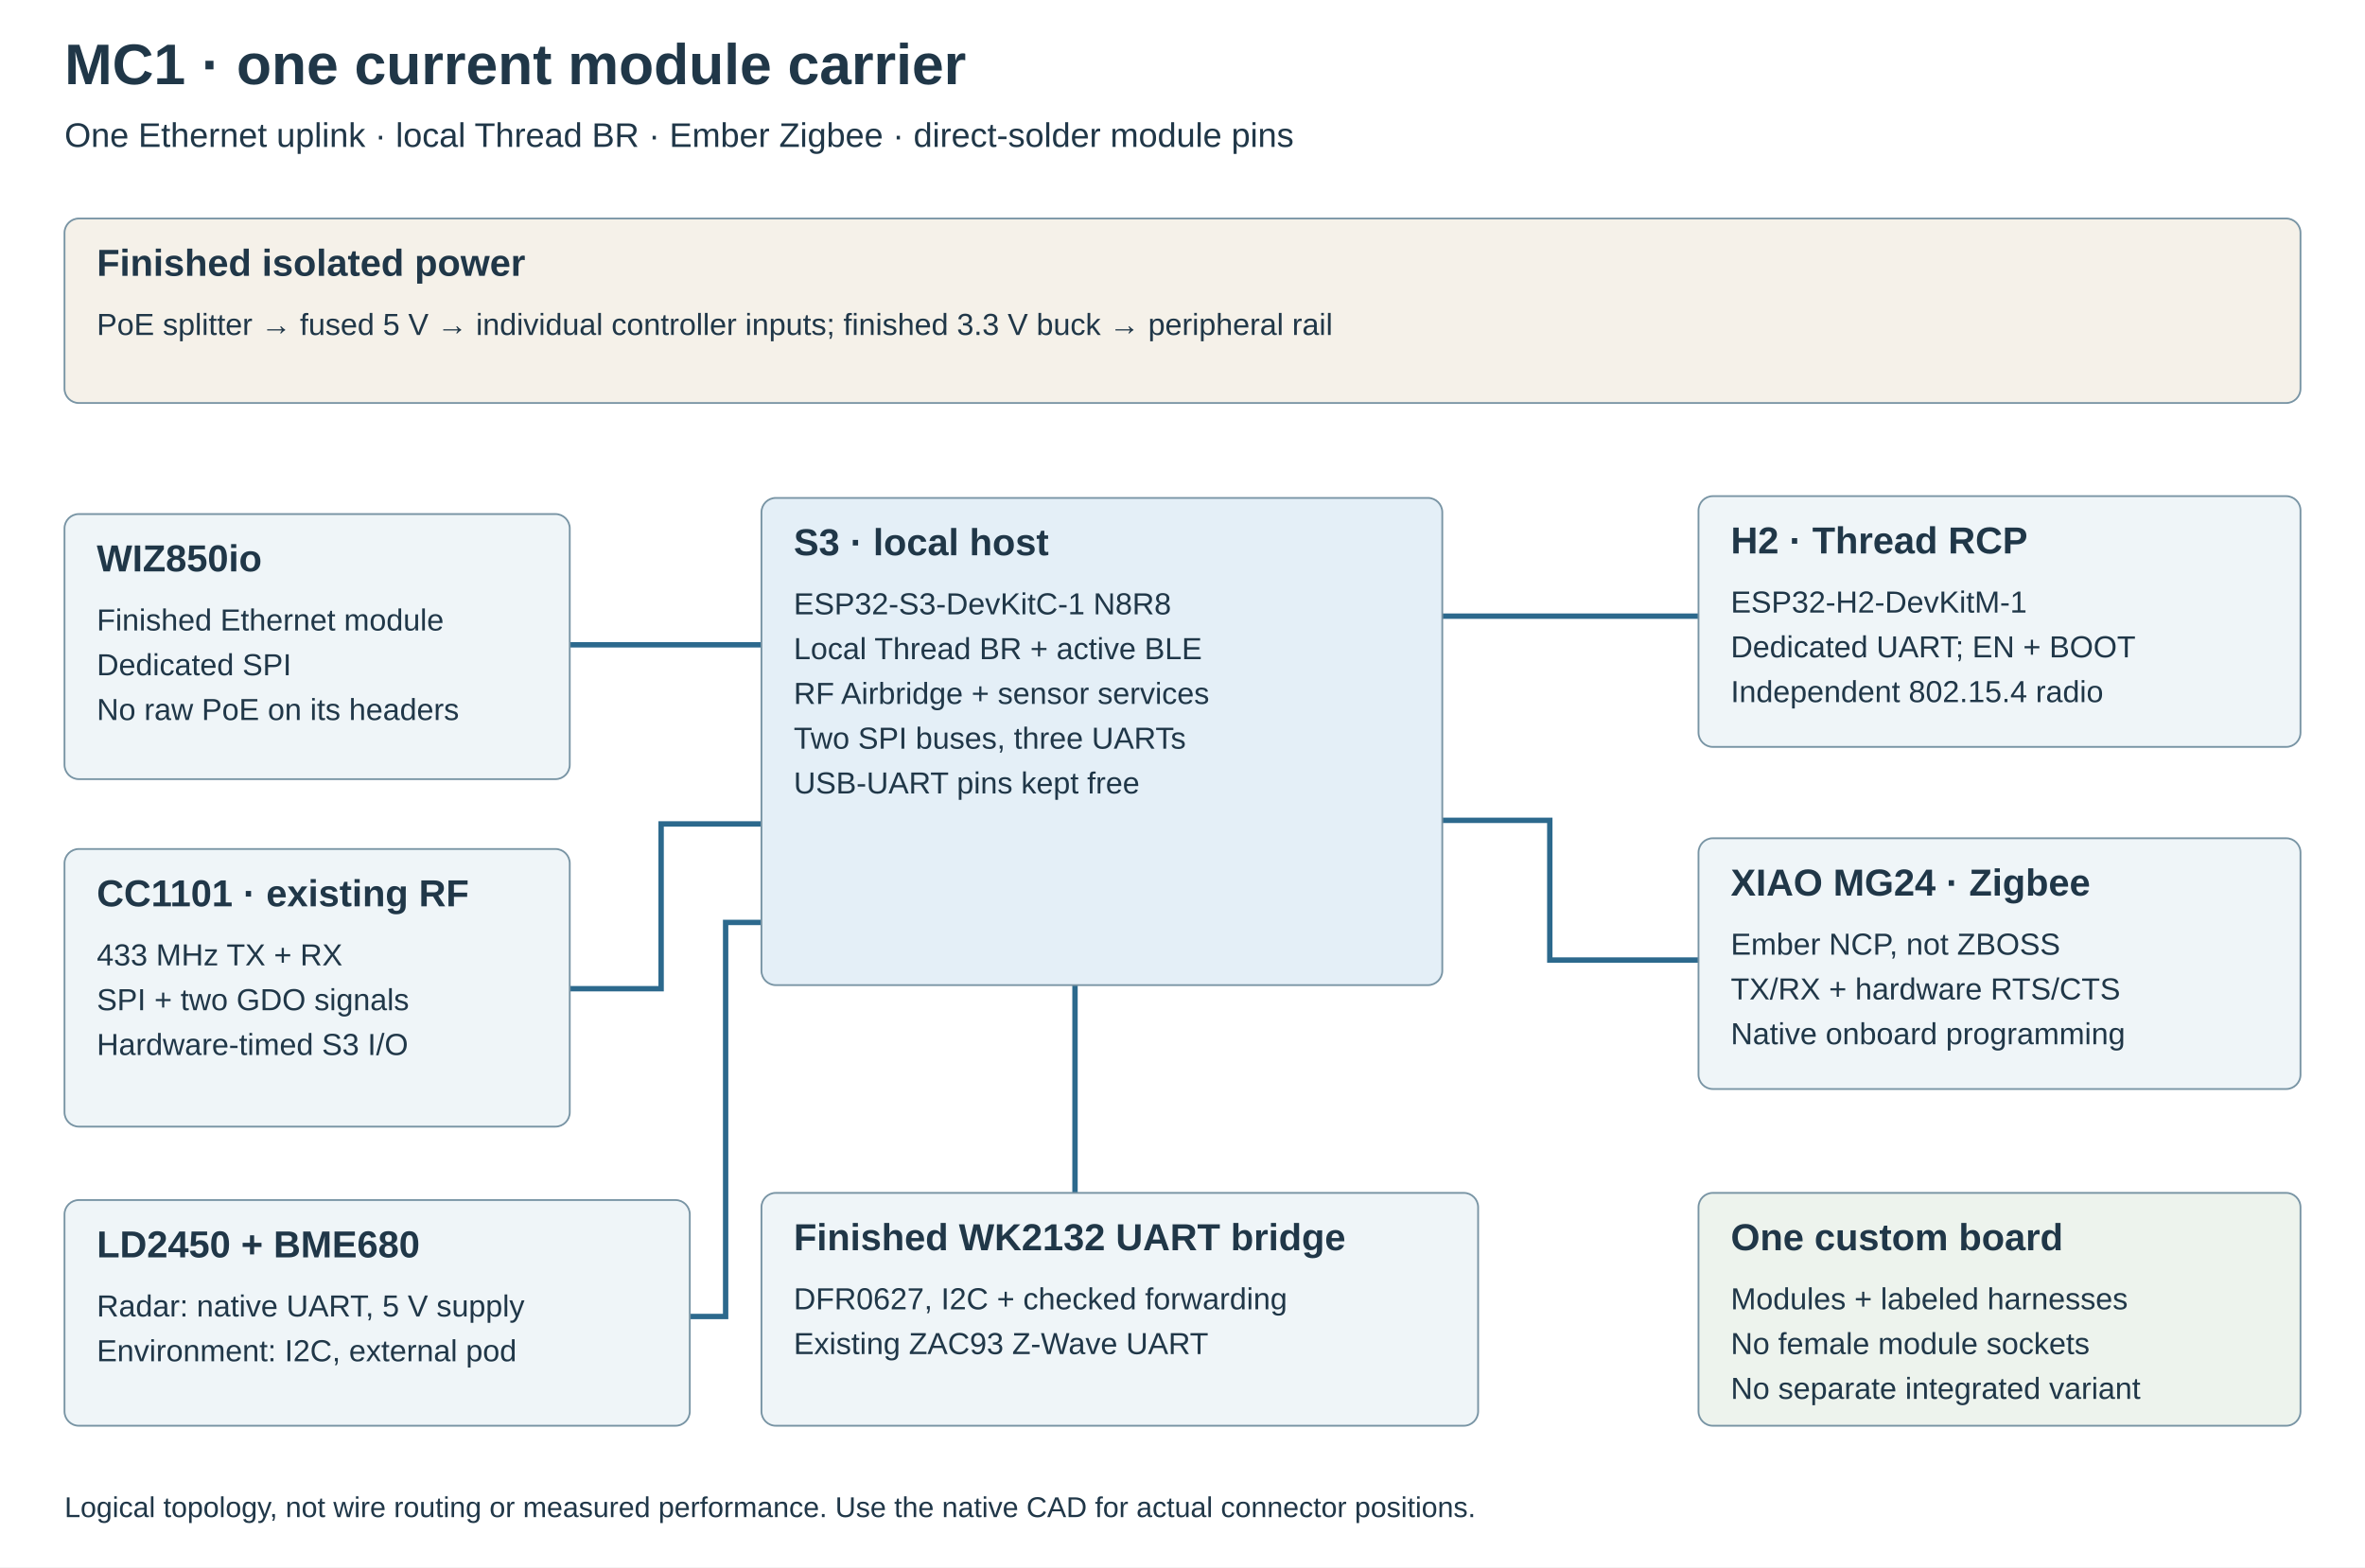
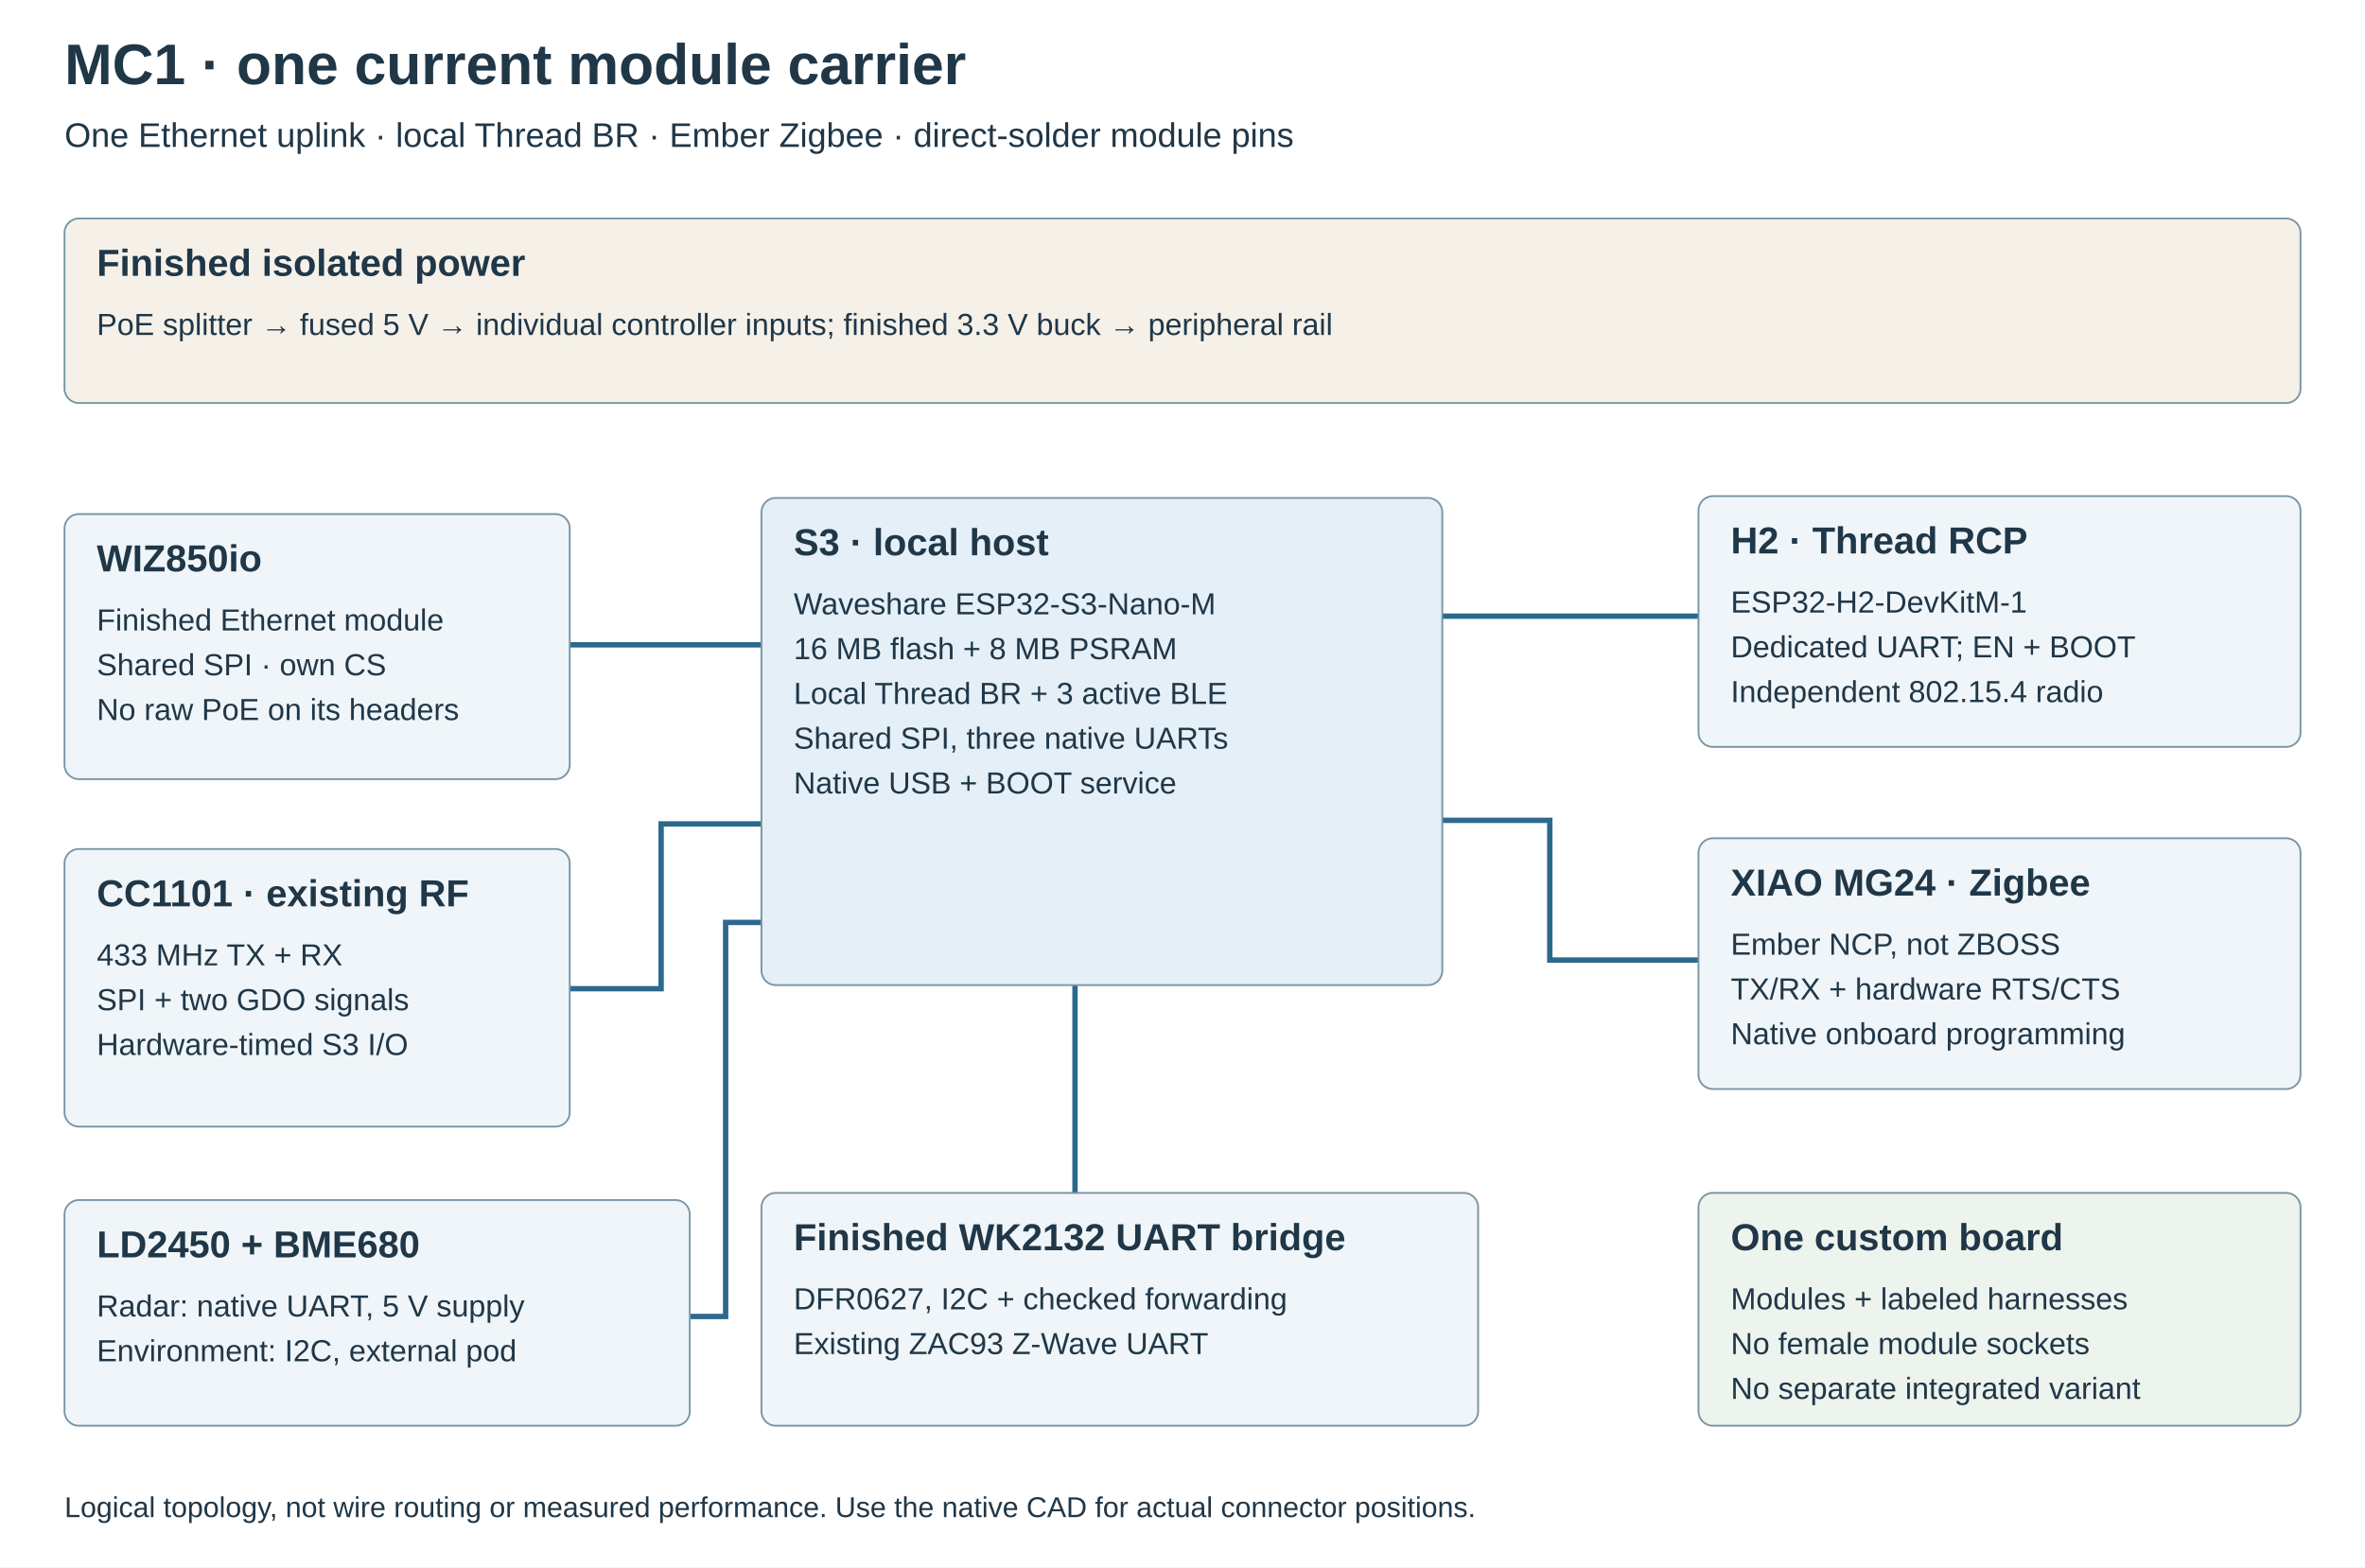
- <svg xmlns="http://www.w3.org/2000/svg" viewBox="0 0 1320 875" role="img" aria-label="MC1 one carrier architecture">
+ <svg xmlns="http://www.w3.org/2000/svg" width="1320" height="875" viewBox="0 0 1320 875" role="img" aria-label="MC1 one carrier architecture">
  <rect width="1320" height="875" fill="#fff" />
  <g font-family="Arial,sans-serif">
    <text x="36" y="47" font-size="32" fill="#203748" font-weight="700">MC1 · one current module carrier</text>
    <text x="36" y="82" font-size="19" fill="#203748" font-weight="400">One Ethernet uplink · local Thread BR · Ember Zigbee · direct-solder module pins</text>
    <rect x="36" y="122" width="1248" height="103" rx="8" fill="#f5f1e9" stroke="#7894a4" />
    <text x="54" y="154" font-size="21" fill="#203748" font-weight="700">Finished isolated power</text>
    <text x="54" y="187" font-size="17" fill="#203748" font-weight="400">PoE splitter → fused 5 V → individual controller inputs; finished 3.3 V buck → peripheral rail</text>
    <polyline points="318,360 425,360" fill="none" stroke="#2c698d" stroke-width="3" />
    <polyline points="805,344 948,344" fill="none" stroke="#2c698d" stroke-width="3" />
    <polyline points="805,458 865,458 865,536 948,536" fill="none" stroke="#2c698d" stroke-width="3" />
    <polyline points="318,552 369,552 369,460 425,460" fill="none" stroke="#2c698d" stroke-width="3" />
    <polyline points="600,550 600,666" fill="none" stroke="#2c698d" stroke-width="3" />
    <polyline points="425,515 405,515 405,735 385,735" fill="none" stroke="#2c698d" stroke-width="3" />
    <rect x="36" y="287" width="282" height="148" rx="8" fill="#eff5f8" stroke="#7894a4" />
    <text x="54" y="319" font-size="21" fill="#203748" font-weight="700">WIZ850io</text>
    <text x="54" y="352" font-size="17" fill="#203748" font-weight="400">Finished Ethernet module</text>
-     <text x="54" y="377" font-size="17" fill="#203748" font-weight="400">Dedicated SPI</text>
+     <text x="54" y="377" font-size="17" fill="#203748" font-weight="400">Shared SPI · own CS</text>
    <text x="54" y="402" font-size="17" fill="#203748" font-weight="400">No raw PoE on its headers</text>
    <rect x="425" y="278" width="380" height="272" rx="8" fill="#e4eff7" stroke="#7894a4" />
    <text x="443" y="310" font-size="21" fill="#203748" font-weight="700">S3 · local host</text>
-     <text x="443" y="343" font-size="17" fill="#203748" font-weight="400">ESP32-S3-DevKitC-1 N8R8</text>
-     <text x="443" y="368" font-size="17" fill="#203748" font-weight="400">Local Thread BR + active BLE</text>
-     <text x="443" y="393" font-size="17" fill="#203748" font-weight="400">RF Airbridge + sensor services</text>
-     <text x="443" y="418" font-size="17" fill="#203748" font-weight="400">Two SPI buses, three UARTs</text>
-     <text x="443" y="443" font-size="17" fill="#203748" font-weight="400">USB-UART pins kept free</text>
+     <text x="443" y="343" font-size="17" fill="#203748" font-weight="400">Waveshare ESP32-S3-Nano-M</text>
+     <text x="443" y="368" font-size="17" fill="#203748" font-weight="400">16 MB flash + 8 MB PSRAM</text>
+     <text x="443" y="393" font-size="17" fill="#203748" font-weight="400">Local Thread BR + 3 active BLE</text>
+     <text x="443" y="418" font-size="17" fill="#203748" font-weight="400">Shared SPI, three native UARTs</text>
+     <text x="443" y="443" font-size="17" fill="#203748" font-weight="400">Native USB + BOOT service</text>
    <rect x="948" y="277" width="336" height="140" rx="8" fill="#eff5f8" stroke="#7894a4" />
    <text x="966" y="309" font-size="21" fill="#203748" font-weight="700">H2 · Thread RCP</text>
    <text x="966" y="342" font-size="17" fill="#203748" font-weight="400">ESP32-H2-DevKitM-1</text>
    <text x="966" y="367" font-size="17" fill="#203748" font-weight="400">Dedicated UART; EN + BOOT</text>
    <text x="966" y="392" font-size="17" fill="#203748" font-weight="400">Independent 802.15.4 radio</text>
    <rect x="948" y="468" width="336" height="140" rx="8" fill="#eff5f8" stroke="#7894a4" />
    <text x="966" y="500" font-size="21" fill="#203748" font-weight="700">XIAO MG24 · Zigbee</text>
    <text x="966" y="533" font-size="17" fill="#203748" font-weight="400">Ember NCP, not ZBOSS</text>
    <text x="966" y="558" font-size="17" fill="#203748" font-weight="400">TX/RX + hardware RTS/CTS</text>
    <text x="966" y="583" font-size="17" fill="#203748" font-weight="400">Native onboard programming</text>
    <rect x="36" y="474" width="282" height="155" rx="8" fill="#eff5f8" stroke="#7894a4" />
    <text x="54" y="506" font-size="21" fill="#203748" font-weight="700">CC1101 · existing RF</text>
    <text x="54" y="539" font-size="17" fill="#203748" font-weight="400">433 MHz TX + RX</text>
    <text x="54" y="564" font-size="17" fill="#203748" font-weight="400">SPI + two GDO signals</text>
    <text x="54" y="589" font-size="17" fill="#203748" font-weight="400">Hardware-timed S3 I/O</text>
    <rect x="425" y="666" width="400" height="130" rx="8" fill="#eff5f8" stroke="#7894a4" />
    <text x="443" y="698" font-size="21" fill="#203748" font-weight="700">Finished WK2132 UART bridge</text>
    <text x="443" y="731" font-size="17" fill="#203748" font-weight="400">DFR0627, I2C + checked forwarding</text>
    <text x="443" y="756" font-size="17" fill="#203748" font-weight="400">Existing ZAC93 Z-Wave UART</text>
    <rect x="36" y="670" width="349" height="126" rx="8" fill="#eff5f8" stroke="#7894a4" />
    <text x="54" y="702" font-size="21" fill="#203748" font-weight="700">LD2450 + BME680</text>
    <text x="54" y="735" font-size="17" fill="#203748" font-weight="400">Radar: native UART, 5 V supply</text>
    <text x="54" y="760" font-size="17" fill="#203748" font-weight="400">Environment: I2C, external pod</text>
    <rect x="948" y="666" width="336" height="130" rx="8" fill="#edf3ed" stroke="#7894a4" />
    <text x="966" y="698" font-size="21" fill="#203748" font-weight="700">One custom board</text>
    <text x="966" y="731" font-size="17" fill="#203748" font-weight="400">Modules + labeled harnesses</text>
    <text x="966" y="756" font-size="17" fill="#203748" font-weight="400">No female module sockets</text>
    <text x="966" y="781" font-size="17" fill="#203748" font-weight="400">No separate integrated variant</text>
    <text x="36" y="847" font-size="16" fill="#203748" font-weight="400">Logical topology, not wire routing or measured performance. Use the native CAD for actual connector positions.</text>
  </g>
</svg>
